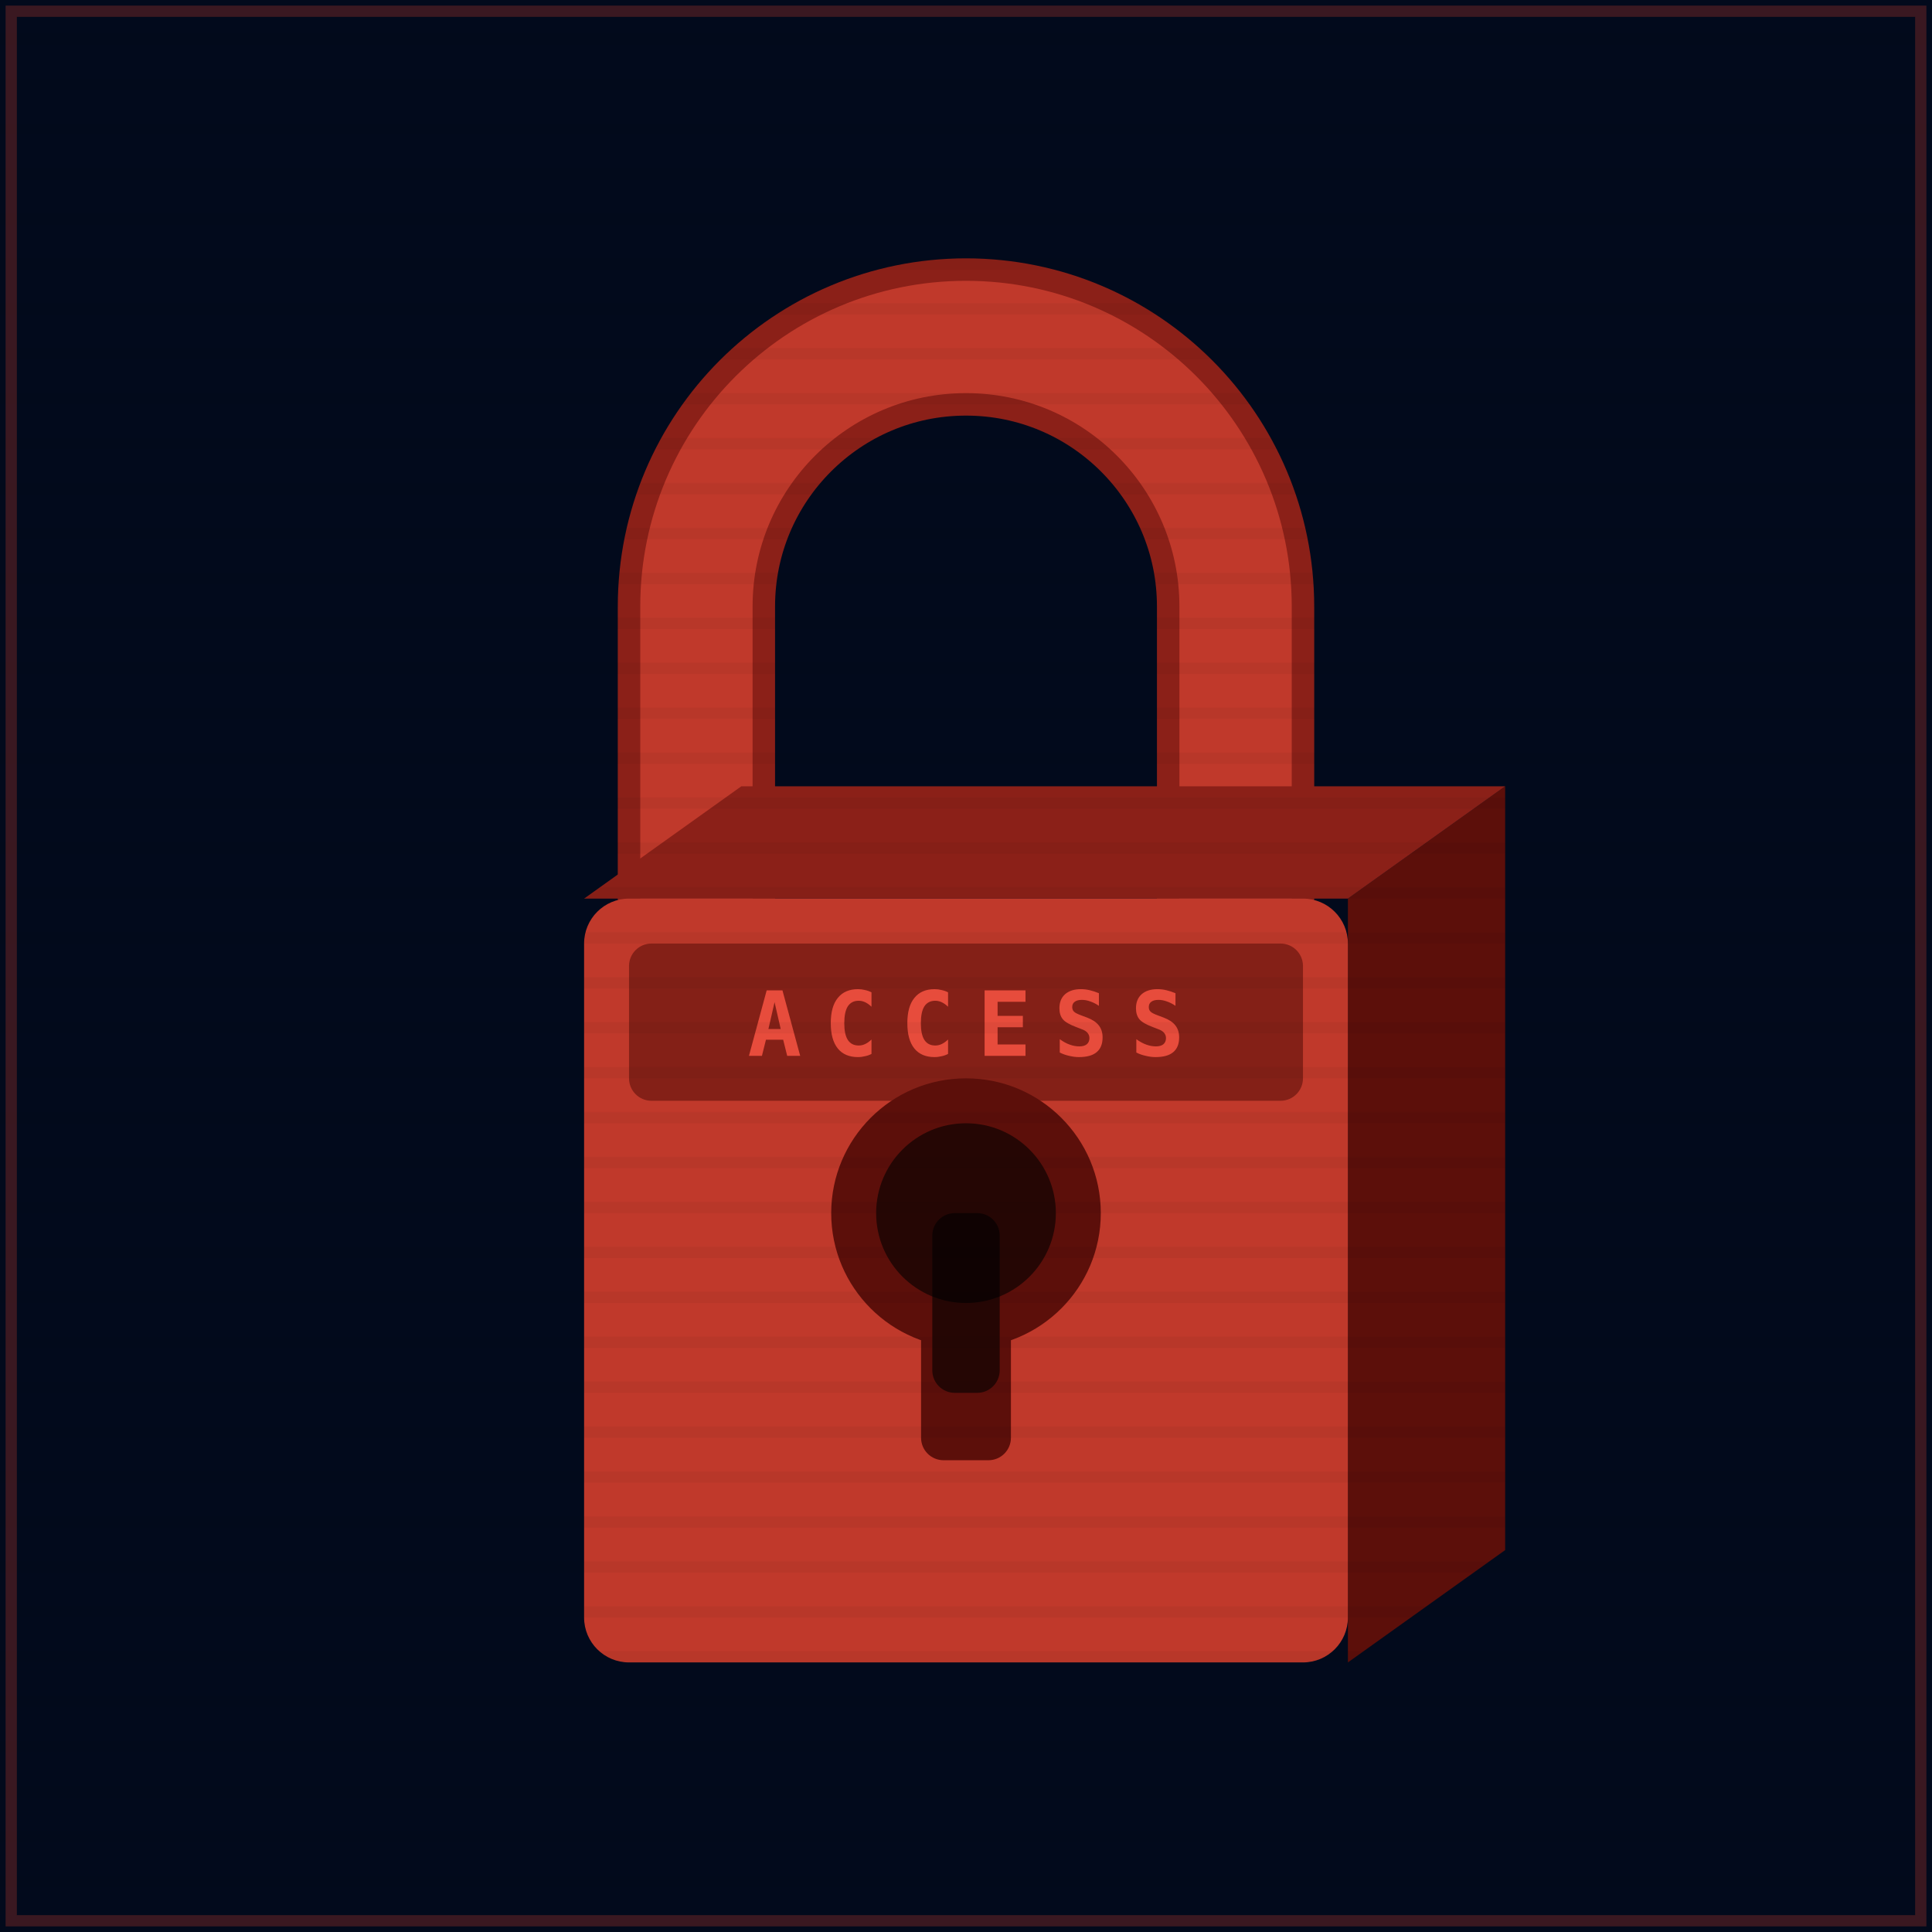
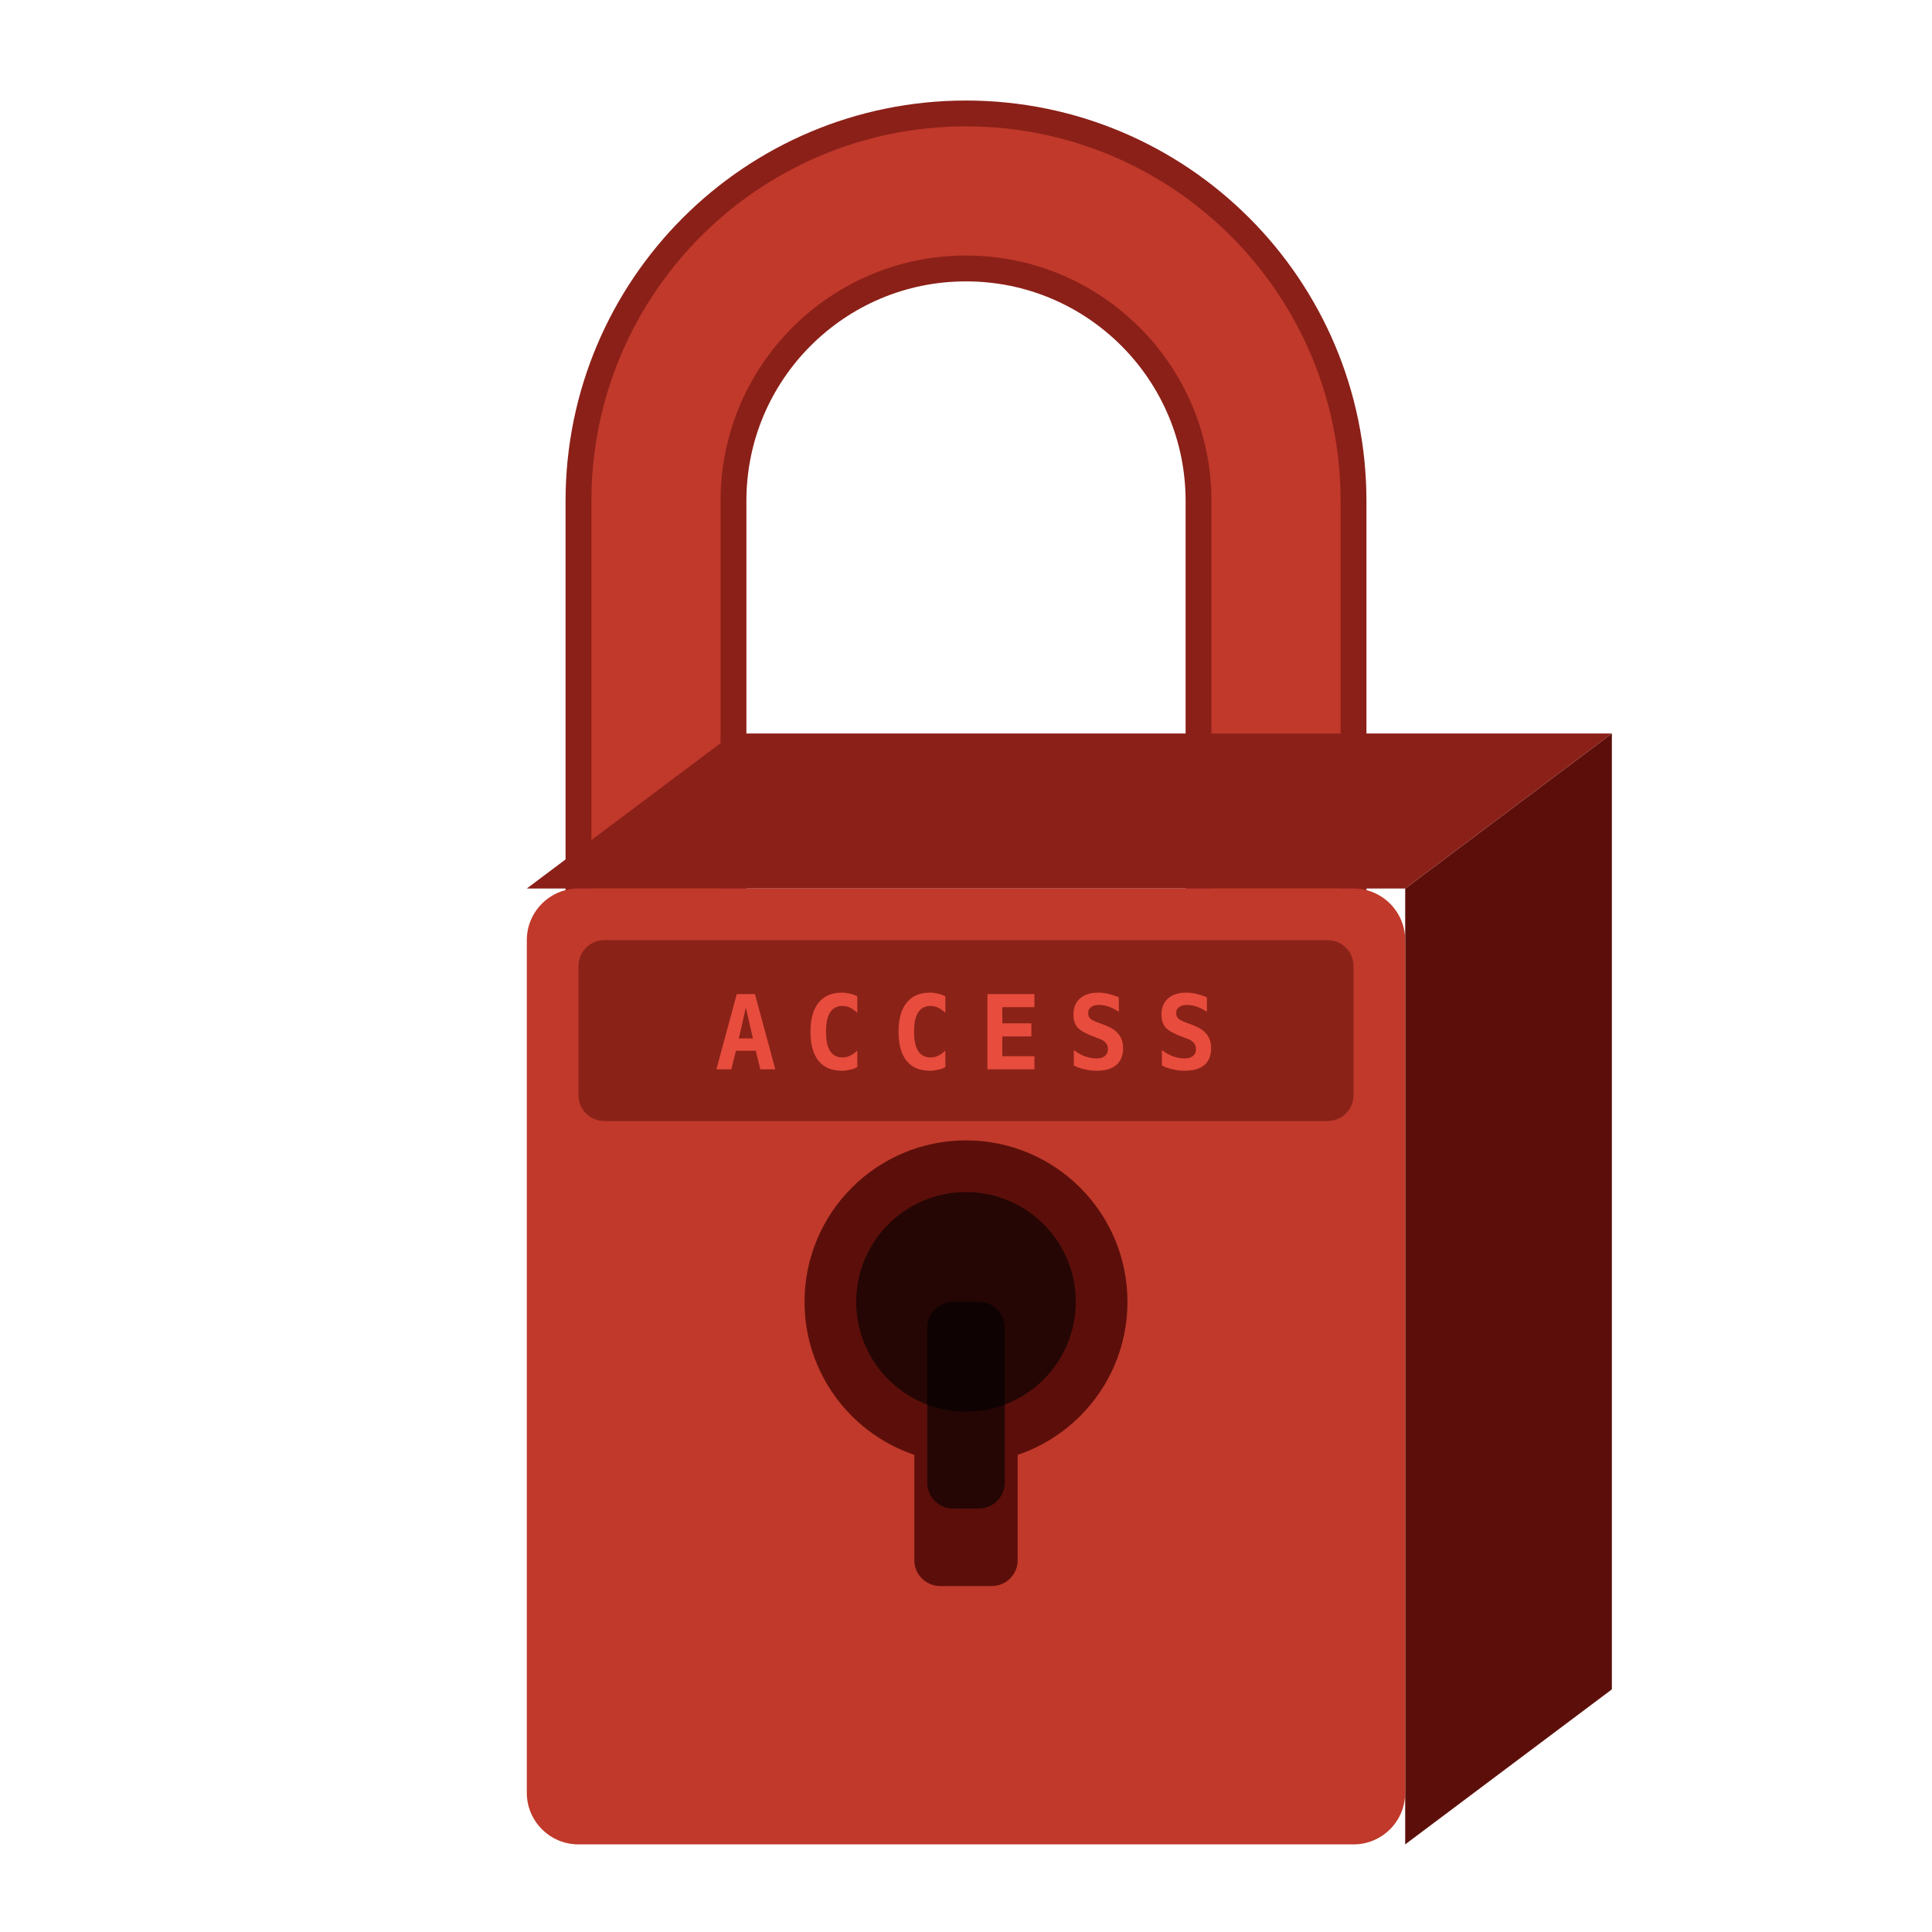
<svg xmlns="http://www.w3.org/2000/svg" viewBox="0 0 172 172" width="172" height="172">
-   <defs>
-     <pattern id="sc" x="0" y="0" width="1" height="4" patternUnits="userSpaceOnUse">
-       <rect x="0" y="3" width="172" height="1" fill="rgba(0,0,0,0.08)" />
-     </pattern>
-   </defs>
-   <rect width="172" height="172" fill="#020a1c" />
-   <path d="M62,82 L62,54 A24,24 0 0,1 110,54 L110,82" fill="none" stroke="#8b2018" stroke-width="14" stroke-linecap="round" />
-   <path d="M62,82 L62,54 A24,24 0 0,1 110,54 L110,82" fill="none" stroke="#c0392b" stroke-width="10" stroke-linecap="round" />
-   <path d="M120,80 L134,70 L134,138 L120,148" fill="#5c0f0a" />
-   <path d="M52,80 L66,70 L134,70 L120,80" fill="#8b2018" />
-   <rect x="52" y="80" width="68" height="68" rx="4" fill="#c0392b" />
-   <circle cx="86" cy="108" r="12" fill="#5c0f0a" />
-   <rect x="82" y="108" width="8" height="22" rx="2" fill="#5c0f0a" />
-   <circle cx="86" cy="108" r="8" fill="rgba(0,0,0,0.6)" />
-   <rect x="83" y="108" width="6" height="16" rx="2" fill="rgba(0,0,0,0.6)" />
-   <rect x="56" y="84" width="60" height="14" rx="2" fill="#5c0f0a" opacity="0.6" />
-   <text x="86" y="94" text-anchor="middle" font-family="monospace" font-size="8" font-weight="bold" fill="#e74c3c" letter-spacing="2">ACCESS</text>
-   <rect width="172" height="172" fill="url(#sc)" opacity="0.5" />
-   <rect x="1" y="1" width="170" height="170" fill="none" stroke="#c0392b" stroke-width="1" opacity="0.3" />
+   <g transform="translate(86,86) scale(1.15) translate(-86,-86)">
+     <path d="M62,82 L62,50 A24,24 0 0,1 110,50 L110,82" fill="none" stroke="#8b2018" stroke-width="14" stroke-linecap="round" />
+     <path d="M62,82 L62,50 A24,24 0 0,1 110,50 L110,82" fill="none" stroke="#c0392b" stroke-width="10" stroke-linecap="round" />
+     <path d="M120,80 L136,68 L136,142 L120,154" fill="#5c0f0a" />
+     <path d="M52,80 L68,68 L136,68 L120,80" fill="#8b2018" />
+     <rect x="52" y="80" width="68" height="74" rx="4" fill="#c0392b" />
+     <rect x="56" y="84" width="60" height="14" rx="2" fill="#5c0f0a" opacity="0.55" />
+     <text x="86" y="94" text-anchor="middle" font-family="monospace" font-size="8" font-weight="bold" fill="#e74c3c" letter-spacing="2">ACCESS</text>
+     <circle cx="86" cy="112" r="12.5" fill="#5c0f0a" />
+     <rect x="82" y="112" width="8" height="22" rx="2" fill="#5c0f0a" />
+     <circle cx="86" cy="112" r="8.5" fill="rgba(0,0,0,0.6)" />
+     <rect x="83" y="112" width="6" height="16" rx="2" fill="rgba(0,0,0,0.6)" />
+   </g>
</svg>
